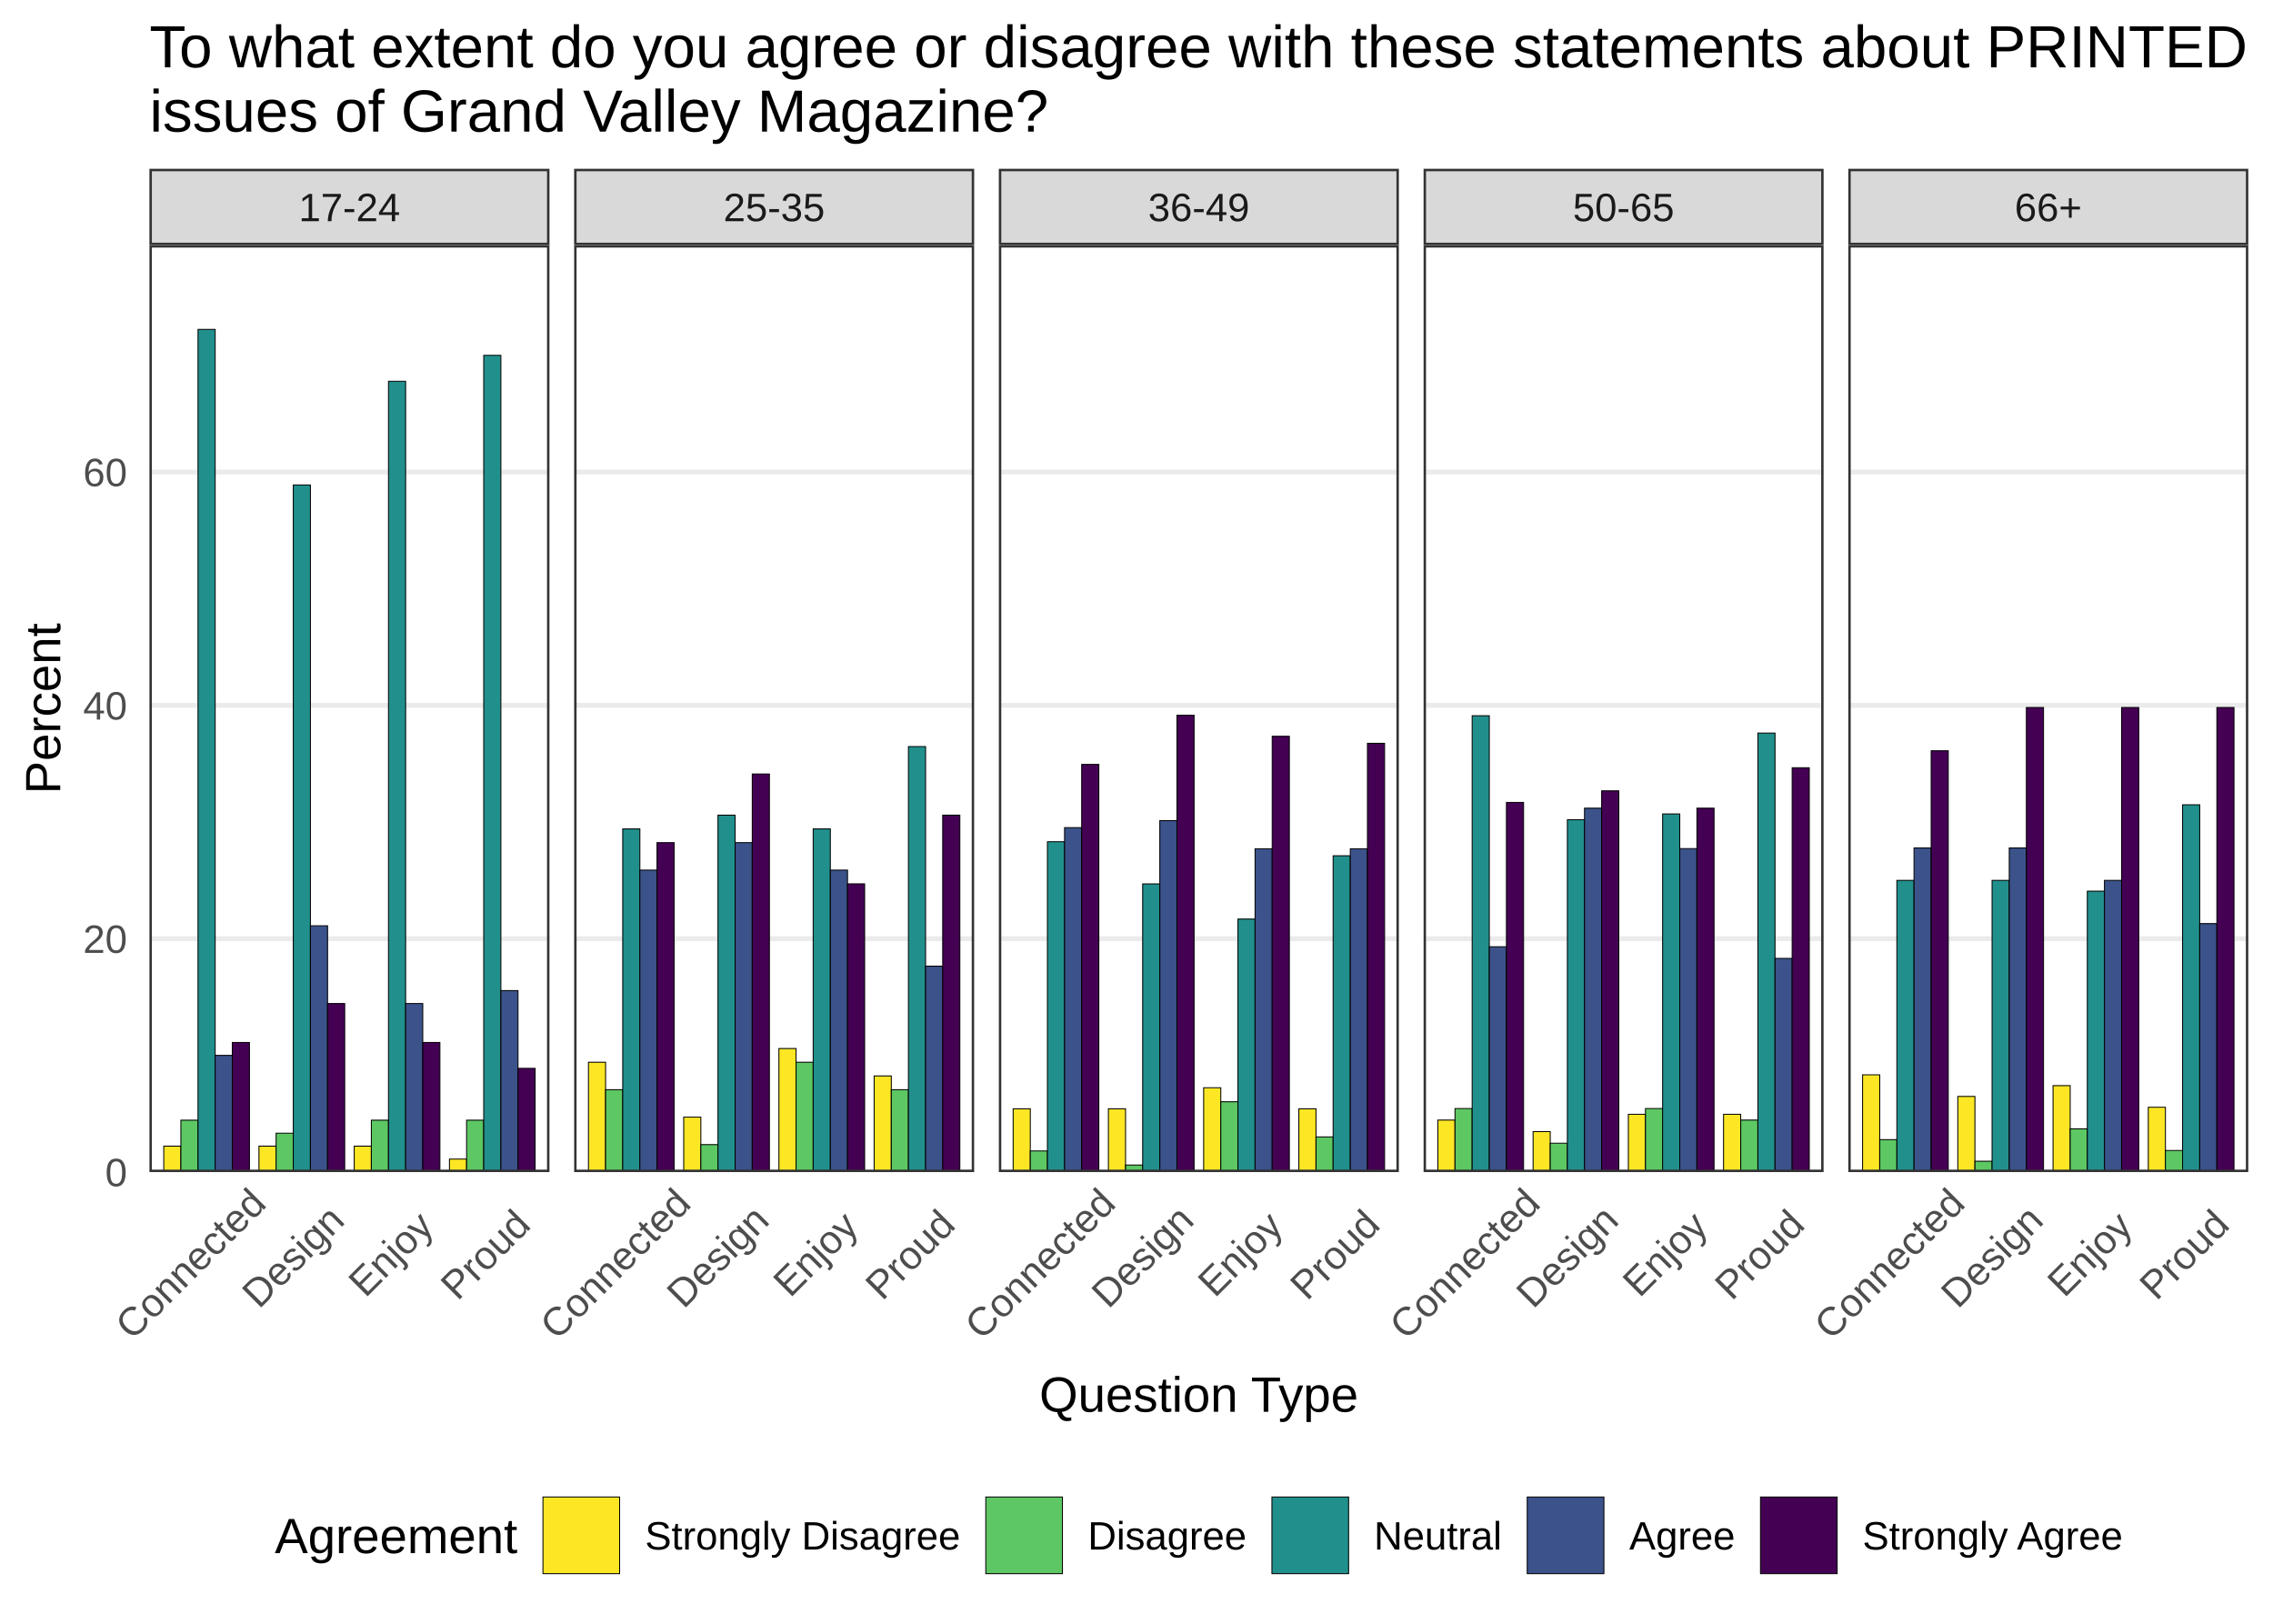
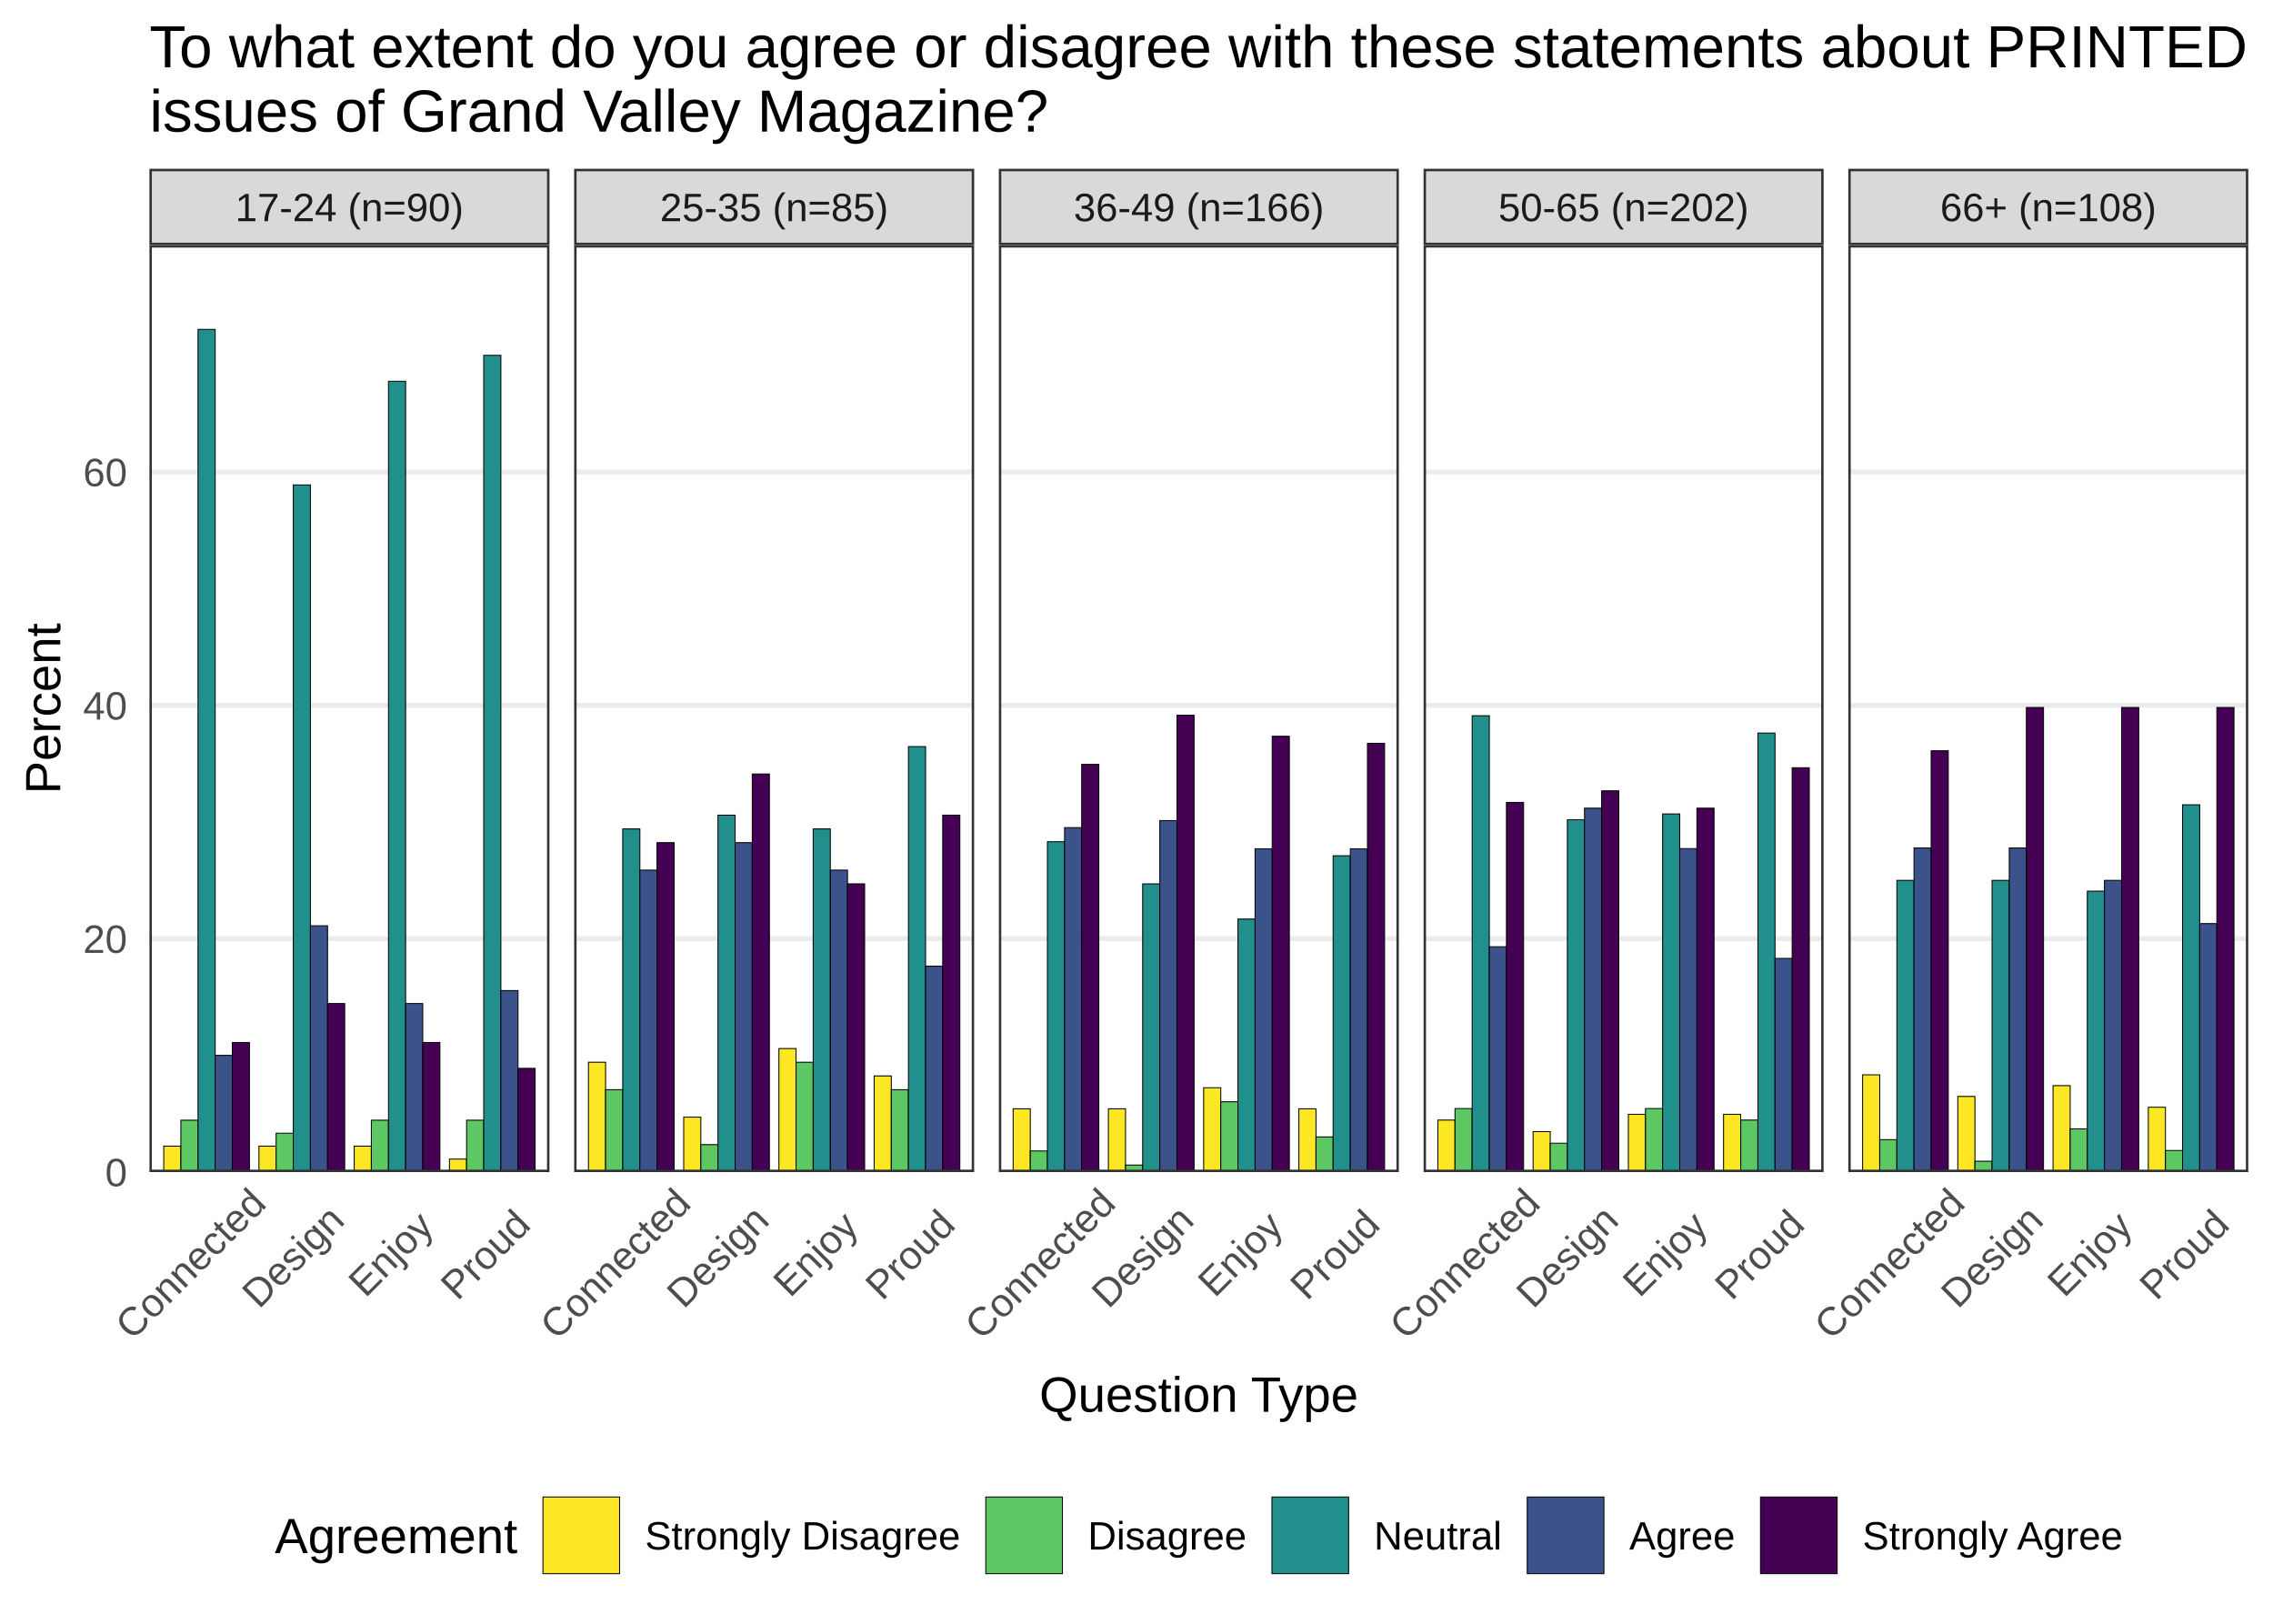
<svg xmlns="http://www.w3.org/2000/svg" class="svglite" width="504.00pt" height="360.00pt" viewBox="0 0 504.00 360.00">
  <defs>
    <style type="text/css">
    .svglite line, .svglite polyline, .svglite polygon, .svglite path, .svglite rect, .svglite circle {
      fill: none;
      stroke: #000000;
      stroke-linecap: round;
      stroke-linejoin: round;
      stroke-miterlimit: 10.00;
    }
    .svglite text {
      white-space: pre;
    }
  </style>
  </defs>
  <rect width="100%" height="100%" style="stroke: none; fill: #FFFFFF;" />
  <defs>
    <clipPath id="cpMC4wMHw1MDQuMDB8MC4wMHwzNjAuMDA=">
      <rect x="0.00" y="0.00" width="504.00" height="360.00" />
    </clipPath>
  </defs>
  <g clip-path="url(#cpMC4wMHw1MDQuMDB8MC4wMHwzNjAuMDA=)">
    <rect x="0" y="0.00" width="504.00" height="360.00" style="stroke-width: 1.07; stroke: #FFFFFF; fill: #FFFFFF;" />
  </g>
  <defs>
    <clipPath id="cpMzMuMTR8MTIxLjgzfDU0LjM1fDI1OS44Ng==">
      <rect x="33.14" y="54.35" width="88.69" height="205.51" />
    </clipPath>
  </defs>
  <g clip-path="url(#cpMzMuMTR8MTIxLjgzfDU0LjM1fDI1OS44Ng==)">
    <rect x="33.14" y="54.35" width="88.69" height="205.51" style="stroke-width: 1.07; stroke: none; fill: #FFFFFF;" />
    <polyline points="33.14,259.86 121.83,259.86 " style="stroke-width: 1.07; stroke: #EBEBEB; stroke-linecap: butt;" />
    <polyline points="33.14,208.12 121.83,208.12 " style="stroke-width: 1.07; stroke: #EBEBEB; stroke-linecap: butt;" />
    <polyline points="33.14,156.39 121.83,156.39 " style="stroke-width: 1.07; stroke: #EBEBEB; stroke-linecap: butt;" />
    <polyline points="33.14,104.65 121.83,104.65 " style="stroke-width: 1.07; stroke: #EBEBEB; stroke-linecap: butt;" />
    <rect x="36.31" y="254.11" width="3.80" height="5.75" style="stroke-width: 0.21; stroke-linecap: butt; stroke-linejoin: miter; fill: #FDE725;" />
    <rect x="40.11" y="248.36" width="3.80" height="11.50" style="stroke-width: 0.21; stroke-linecap: butt; stroke-linejoin: miter; fill: #5DC863;" />
    <rect x="43.91" y="73.03" width="3.80" height="186.82" style="stroke-width: 0.21; stroke-linecap: butt; stroke-linejoin: miter; fill: #21908C;" />
    <rect x="47.71" y="233.99" width="3.80" height="25.87" style="stroke-width: 0.21; stroke-linecap: butt; stroke-linejoin: miter; fill: #3B528B;" />
    <rect x="51.51" y="231.12" width="3.80" height="28.74" style="stroke-width: 0.21; stroke-linecap: butt; stroke-linejoin: miter; fill: #440154;" />
    <rect x="57.42" y="254.11" width="3.80" height="5.75" style="stroke-width: 0.21; stroke-linecap: butt; stroke-linejoin: miter; fill: #FDE725;" />
    <rect x="61.22" y="251.24" width="3.80" height="8.62" style="stroke-width: 0.21; stroke-linecap: butt; stroke-linejoin: miter; fill: #5DC863;" />
    <rect x="65.03" y="107.52" width="3.80" height="152.33" style="stroke-width: 0.21; stroke-linecap: butt; stroke-linejoin: miter; fill: #21908C;" />
    <rect x="68.83" y="205.25" width="3.80" height="54.61" style="stroke-width: 0.21; stroke-linecap: butt; stroke-linejoin: miter; fill: #3B528B;" />
    <rect x="72.63" y="222.49" width="3.80" height="37.36" style="stroke-width: 0.21; stroke-linecap: butt; stroke-linejoin: miter; fill: #440154;" />
    <rect x="78.54" y="254.11" width="3.80" height="5.75" style="stroke-width: 0.21; stroke-linecap: butt; stroke-linejoin: miter; fill: #FDE725;" />
    <rect x="82.34" y="248.36" width="3.80" height="11.50" style="stroke-width: 0.21; stroke-linecap: butt; stroke-linejoin: miter; fill: #5DC863;" />
    <rect x="86.14" y="84.53" width="3.80" height="175.33" style="stroke-width: 0.21; stroke-linecap: butt; stroke-linejoin: miter; fill: #21908C;" />
    <rect x="89.94" y="222.49" width="3.80" height="37.36" style="stroke-width: 0.21; stroke-linecap: butt; stroke-linejoin: miter; fill: #3B528B;" />
    <rect x="93.74" y="231.12" width="3.80" height="28.74" style="stroke-width: 0.21; stroke-linecap: butt; stroke-linejoin: miter; fill: #440154;" />
    <rect x="99.66" y="256.98" width="3.80" height="2.87" style="stroke-width: 0.21; stroke-linecap: butt; stroke-linejoin: miter; fill: #FDE725;" />
    <rect x="103.46" y="248.36" width="3.80" height="11.50" style="stroke-width: 0.21; stroke-linecap: butt; stroke-linejoin: miter; fill: #5DC863;" />
    <rect x="107.26" y="78.78" width="3.80" height="181.08" style="stroke-width: 0.21; stroke-linecap: butt; stroke-linejoin: miter; fill: #21908C;" />
    <rect x="111.06" y="219.62" width="3.80" height="40.24" style="stroke-width: 0.21; stroke-linecap: butt; stroke-linejoin: miter; fill: #3B528B;" />
    <rect x="114.86" y="236.86" width="3.80" height="22.99" style="stroke-width: 0.21; stroke-linecap: butt; stroke-linejoin: miter; fill: #440154;" />
    <rect x="33.14" y="54.35" width="88.69" height="205.51" style="stroke-width: 1.07; stroke: #333333;" />
  </g>
  <g clip-path="url(#cpMC4wMHw1MDQuMDB8MC4wMHwzNjAuMDA=)">
</g>
  <defs>
    <clipPath id="cpMTI3LjMxfDIxNi4wMHw1NC4zNXwyNTkuODY=">
      <rect x="127.31" y="54.35" width="88.69" height="205.51" />
    </clipPath>
  </defs>
  <g clip-path="url(#cpMTI3LjMxfDIxNi4wMHw1NC4zNXwyNTkuODY=)">
    <rect x="127.31" y="54.35" width="88.69" height="205.51" style="stroke-width: 1.07; stroke: none; fill: #FFFFFF;" />
    <polyline points="127.31,259.86 216.00,259.86 " style="stroke-width: 1.07; stroke: #EBEBEB; stroke-linecap: butt;" />
    <polyline points="127.31,208.12 216.00,208.12 " style="stroke-width: 1.07; stroke: #EBEBEB; stroke-linecap: butt;" />
    <polyline points="127.31,156.39 216.00,156.39 " style="stroke-width: 1.07; stroke: #EBEBEB; stroke-linecap: butt;" />
    <polyline points="127.31,104.65 216.00,104.65 " style="stroke-width: 1.07; stroke: #EBEBEB; stroke-linecap: butt;" />
    <rect x="130.48" y="235.51" width="3.80" height="24.35" style="stroke-width: 0.21; stroke-linecap: butt; stroke-linejoin: miter; fill: #FDE725;" />
    <rect x="134.28" y="241.60" width="3.80" height="18.26" style="stroke-width: 0.21; stroke-linecap: butt; stroke-linejoin: miter; fill: #5DC863;" />
    <rect x="138.08" y="183.78" width="3.80" height="76.08" style="stroke-width: 0.21; stroke-linecap: butt; stroke-linejoin: miter; fill: #21908C;" />
    <rect x="141.88" y="192.91" width="3.80" height="66.95" style="stroke-width: 0.21; stroke-linecap: butt; stroke-linejoin: miter; fill: #3B528B;" />
    <rect x="145.68" y="186.82" width="3.80" height="73.04" style="stroke-width: 0.21; stroke-linecap: butt; stroke-linejoin: miter; fill: #440154;" />
    <rect x="151.60" y="247.68" width="3.80" height="12.17" style="stroke-width: 0.21; stroke-linecap: butt; stroke-linejoin: miter; fill: #FDE725;" />
    <rect x="155.40" y="253.77" width="3.80" height="6.09" style="stroke-width: 0.21; stroke-linecap: butt; stroke-linejoin: miter; fill: #5DC863;" />
    <rect x="159.20" y="180.73" width="3.80" height="79.13" style="stroke-width: 0.21; stroke-linecap: butt; stroke-linejoin: miter; fill: #21908C;" />
    <rect x="163.00" y="186.82" width="3.80" height="73.04" style="stroke-width: 0.21; stroke-linecap: butt; stroke-linejoin: miter; fill: #3B528B;" />
    <rect x="166.80" y="171.60" width="3.80" height="88.26" style="stroke-width: 0.21; stroke-linecap: butt; stroke-linejoin: miter; fill: #440154;" />
    <rect x="172.71" y="232.47" width="3.80" height="27.39" style="stroke-width: 0.21; stroke-linecap: butt; stroke-linejoin: miter; fill: #FDE725;" />
    <rect x="176.51" y="235.51" width="3.80" height="24.35" style="stroke-width: 0.21; stroke-linecap: butt; stroke-linejoin: miter; fill: #5DC863;" />
    <rect x="180.31" y="183.78" width="3.80" height="76.08" style="stroke-width: 0.21; stroke-linecap: butt; stroke-linejoin: miter; fill: #21908C;" />
    <rect x="184.12" y="192.91" width="3.80" height="66.95" style="stroke-width: 0.21; stroke-linecap: butt; stroke-linejoin: miter; fill: #3B528B;" />
    <rect x="187.92" y="195.95" width="3.80" height="63.91" style="stroke-width: 0.21; stroke-linecap: butt; stroke-linejoin: miter; fill: #440154;" />
    <rect x="193.83" y="238.55" width="3.80" height="21.30" style="stroke-width: 0.21; stroke-linecap: butt; stroke-linejoin: miter; fill: #FDE725;" />
    <rect x="197.63" y="241.60" width="3.80" height="18.26" style="stroke-width: 0.21; stroke-linecap: butt; stroke-linejoin: miter; fill: #5DC863;" />
    <rect x="201.43" y="165.52" width="3.80" height="94.34" style="stroke-width: 0.21; stroke-linecap: butt; stroke-linejoin: miter; fill: #21908C;" />
    <rect x="205.23" y="214.21" width="3.80" height="45.65" style="stroke-width: 0.21; stroke-linecap: butt; stroke-linejoin: miter; fill: #3B528B;" />
    <rect x="209.03" y="180.73" width="3.80" height="79.13" style="stroke-width: 0.21; stroke-linecap: butt; stroke-linejoin: miter; fill: #440154;" />
    <rect x="127.31" y="54.35" width="88.69" height="205.51" style="stroke-width: 1.07; stroke: #333333;" />
  </g>
  <g clip-path="url(#cpMC4wMHw1MDQuMDB8MC4wMHwzNjAuMDA=)">
</g>
  <defs>
    <clipPath id="cpMjIxLjQ4fDMxMC4xOHw1NC4zNXwyNTkuODY=">
      <rect x="221.48" y="54.35" width="88.69" height="205.51" />
    </clipPath>
  </defs>
  <g clip-path="url(#cpMjIxLjQ4fDMxMC4xOHw1NC4zNXwyNTkuODY=)">
    <rect x="221.48" y="54.35" width="88.69" height="205.51" style="stroke-width: 1.07; stroke: none; fill: #FFFFFF;" />
    <polyline points="221.48,259.86 310.18,259.86 " style="stroke-width: 1.07; stroke: #EBEBEB; stroke-linecap: butt;" />
    <polyline points="221.48,208.12 310.18,208.12 " style="stroke-width: 1.07; stroke: #EBEBEB; stroke-linecap: butt;" />
    <polyline points="221.48,156.39 310.18,156.39 " style="stroke-width: 1.07; stroke: #EBEBEB; stroke-linecap: butt;" />
    <polyline points="221.48,104.65 310.18,104.65 " style="stroke-width: 1.07; stroke: #EBEBEB; stroke-linecap: butt;" />
    <rect x="224.65" y="245.83" width="3.80" height="14.02" style="stroke-width: 0.21; stroke-linecap: butt; stroke-linejoin: miter; fill: #FDE725;" />
    <rect x="228.45" y="255.18" width="3.80" height="4.67" style="stroke-width: 0.21; stroke-linecap: butt; stroke-linejoin: miter; fill: #5DC863;" />
    <rect x="232.25" y="186.62" width="3.80" height="73.24" style="stroke-width: 0.21; stroke-linecap: butt; stroke-linejoin: miter; fill: #21908C;" />
    <rect x="236.05" y="183.50" width="3.80" height="76.36" style="stroke-width: 0.21; stroke-linecap: butt; stroke-linejoin: miter; fill: #3B528B;" />
    <rect x="239.85" y="169.48" width="3.80" height="90.38" style="stroke-width: 0.21; stroke-linecap: butt; stroke-linejoin: miter; fill: #440154;" />
    <rect x="245.77" y="245.83" width="3.80" height="14.02" style="stroke-width: 0.21; stroke-linecap: butt; stroke-linejoin: miter; fill: #FDE725;" />
    <rect x="249.57" y="258.30" width="3.80" height="1.56" style="stroke-width: 0.21; stroke-linecap: butt; stroke-linejoin: miter; fill: #5DC863;" />
    <rect x="253.37" y="195.97" width="3.80" height="63.89" style="stroke-width: 0.21; stroke-linecap: butt; stroke-linejoin: miter; fill: #21908C;" />
    <rect x="257.17" y="181.94" width="3.80" height="77.92" style="stroke-width: 0.21; stroke-linecap: butt; stroke-linejoin: miter; fill: #3B528B;" />
    <rect x="260.97" y="158.57" width="3.80" height="101.29" style="stroke-width: 0.21; stroke-linecap: butt; stroke-linejoin: miter; fill: #440154;" />
    <rect x="266.89" y="241.16" width="3.80" height="18.70" style="stroke-width: 0.21; stroke-linecap: butt; stroke-linejoin: miter; fill: #FDE725;" />
    <rect x="270.69" y="244.27" width="3.80" height="15.58" style="stroke-width: 0.21; stroke-linecap: butt; stroke-linejoin: miter; fill: #5DC863;" />
    <rect x="274.49" y="203.76" width="3.80" height="56.10" style="stroke-width: 0.21; stroke-linecap: butt; stroke-linejoin: miter; fill: #21908C;" />
    <rect x="278.29" y="188.18" width="3.80" height="71.68" style="stroke-width: 0.21; stroke-linecap: butt; stroke-linejoin: miter; fill: #3B528B;" />
    <rect x="282.09" y="163.24" width="3.80" height="96.62" style="stroke-width: 0.21; stroke-linecap: butt; stroke-linejoin: miter; fill: #440154;" />
    <rect x="288.00" y="245.83" width="3.80" height="14.02" style="stroke-width: 0.21; stroke-linecap: butt; stroke-linejoin: miter; fill: #FDE725;" />
    <rect x="291.80" y="252.07" width="3.80" height="7.79" style="stroke-width: 0.21; stroke-linecap: butt; stroke-linejoin: miter; fill: #5DC863;" />
    <rect x="295.60" y="189.73" width="3.80" height="70.12" style="stroke-width: 0.21; stroke-linecap: butt; stroke-linejoin: miter; fill: #21908C;" />
    <rect x="299.41" y="188.18" width="3.80" height="71.68" style="stroke-width: 0.21; stroke-linecap: butt; stroke-linejoin: miter; fill: #3B528B;" />
    <rect x="303.21" y="164.80" width="3.80" height="95.06" style="stroke-width: 0.21; stroke-linecap: butt; stroke-linejoin: miter; fill: #440154;" />
    <rect x="221.48" y="54.35" width="88.69" height="205.51" style="stroke-width: 1.07; stroke: #333333;" />
  </g>
  <g clip-path="url(#cpMC4wMHw1MDQuMDB8MC4wMHwzNjAuMDA=)">
</g>
  <defs>
    <clipPath id="cpMzE1LjY2fDQwNC4zNXw1NC4zNXwyNTkuODY=">
      <rect x="315.66" y="54.35" width="88.69" height="205.51" />
    </clipPath>
  </defs>
  <g clip-path="url(#cpMzE1LjY2fDQwNC4zNXw1NC4zNXwyNTkuODY=)">
    <rect x="315.66" y="54.35" width="88.69" height="205.51" style="stroke-width: 1.07; stroke: none; fill: #FFFFFF;" />
    <polyline points="315.66,259.86 404.35,259.86 " style="stroke-width: 1.07; stroke: #EBEBEB; stroke-linecap: butt;" />
    <polyline points="315.66,208.12 404.35,208.12 " style="stroke-width: 1.07; stroke: #EBEBEB; stroke-linecap: butt;" />
    <polyline points="315.66,156.39 404.35,156.39 " style="stroke-width: 1.07; stroke: #EBEBEB; stroke-linecap: butt;" />
    <polyline points="315.66,104.65 404.35,104.65 " style="stroke-width: 1.07; stroke: #EBEBEB; stroke-linecap: butt;" />
    <rect x="318.82" y="248.33" width="3.80" height="11.53" style="stroke-width: 0.21; stroke-linecap: butt; stroke-linejoin: miter; fill: #FDE725;" />
    <rect x="322.62" y="245.77" width="3.80" height="14.09" style="stroke-width: 0.21; stroke-linecap: butt; stroke-linejoin: miter; fill: #5DC863;" />
    <rect x="326.43" y="158.69" width="3.80" height="101.17" style="stroke-width: 0.21; stroke-linecap: butt; stroke-linejoin: miter; fill: #21908C;" />
    <rect x="330.23" y="209.91" width="3.80" height="49.94" style="stroke-width: 0.21; stroke-linecap: butt; stroke-linejoin: miter; fill: #3B528B;" />
    <rect x="334.03" y="177.90" width="3.80" height="81.96" style="stroke-width: 0.21; stroke-linecap: butt; stroke-linejoin: miter; fill: #440154;" />
    <rect x="339.94" y="250.89" width="3.80" height="8.96" style="stroke-width: 0.21; stroke-linecap: butt; stroke-linejoin: miter; fill: #FDE725;" />
    <rect x="343.74" y="253.46" width="3.80" height="6.40" style="stroke-width: 0.21; stroke-linecap: butt; stroke-linejoin: miter; fill: #5DC863;" />
    <rect x="347.54" y="181.74" width="3.80" height="78.12" style="stroke-width: 0.21; stroke-linecap: butt; stroke-linejoin: miter; fill: #21908C;" />
    <rect x="351.34" y="179.18" width="3.80" height="80.68" style="stroke-width: 0.21; stroke-linecap: butt; stroke-linejoin: miter; fill: #3B528B;" />
    <rect x="355.14" y="175.34" width="3.80" height="84.52" style="stroke-width: 0.21; stroke-linecap: butt; stroke-linejoin: miter; fill: #440154;" />
    <rect x="361.06" y="247.05" width="3.80" height="12.81" style="stroke-width: 0.21; stroke-linecap: butt; stroke-linejoin: miter; fill: #FDE725;" />
    <rect x="364.86" y="245.77" width="3.80" height="14.09" style="stroke-width: 0.21; stroke-linecap: butt; stroke-linejoin: miter; fill: #5DC863;" />
    <rect x="368.66" y="180.46" width="3.80" height="79.40" style="stroke-width: 0.21; stroke-linecap: butt; stroke-linejoin: miter; fill: #21908C;" />
    <rect x="372.46" y="188.14" width="3.80" height="71.71" style="stroke-width: 0.21; stroke-linecap: butt; stroke-linejoin: miter; fill: #3B528B;" />
    <rect x="376.26" y="179.18" width="3.80" height="80.68" style="stroke-width: 0.21; stroke-linecap: butt; stroke-linejoin: miter; fill: #440154;" />
    <rect x="382.17" y="247.05" width="3.80" height="12.81" style="stroke-width: 0.21; stroke-linecap: butt; stroke-linejoin: miter; fill: #FDE725;" />
    <rect x="385.98" y="248.33" width="3.80" height="11.53" style="stroke-width: 0.21; stroke-linecap: butt; stroke-linejoin: miter; fill: #5DC863;" />
    <rect x="389.78" y="162.53" width="3.80" height="97.33" style="stroke-width: 0.21; stroke-linecap: butt; stroke-linejoin: miter; fill: #21908C;" />
    <rect x="393.58" y="212.48" width="3.80" height="47.38" style="stroke-width: 0.21; stroke-linecap: butt; stroke-linejoin: miter; fill: #3B528B;" />
    <rect x="397.38" y="170.22" width="3.80" height="89.64" style="stroke-width: 0.21; stroke-linecap: butt; stroke-linejoin: miter; fill: #440154;" />
    <rect x="315.66" y="54.35" width="88.69" height="205.51" style="stroke-width: 1.07; stroke: #333333;" />
  </g>
  <g clip-path="url(#cpMC4wMHw1MDQuMDB8MC4wMHwzNjAuMDA=)">
</g>
  <defs>
    <clipPath id="cpNDA5LjgzfDQ5OC41Mnw1NC4zNXwyNTkuODY=">
      <rect x="409.83" y="54.35" width="88.69" height="205.51" />
    </clipPath>
  </defs>
  <g clip-path="url(#cpNDA5LjgzfDQ5OC41Mnw1NC4zNXwyNTkuODY=)">
    <rect x="409.83" y="54.35" width="88.69" height="205.51" style="stroke-width: 1.07; stroke: none; fill: #FFFFFF;" />
    <polyline points="409.83,259.86 498.52,259.86 " style="stroke-width: 1.07; stroke: #EBEBEB; stroke-linecap: butt;" />
    <polyline points="409.83,208.12 498.52,208.12 " style="stroke-width: 1.07; stroke: #EBEBEB; stroke-linecap: butt;" />
    <polyline points="409.83,156.39 498.52,156.39 " style="stroke-width: 1.07; stroke: #EBEBEB; stroke-linecap: butt;" />
    <polyline points="409.83,104.65 498.52,104.65 " style="stroke-width: 1.07; stroke: #EBEBEB; stroke-linecap: butt;" />
    <rect x="413.00" y="238.30" width="3.80" height="21.56" style="stroke-width: 0.21; stroke-linecap: butt; stroke-linejoin: miter; fill: #FDE725;" />
    <rect x="416.80" y="252.67" width="3.80" height="7.19" style="stroke-width: 0.21; stroke-linecap: butt; stroke-linejoin: miter; fill: #5DC863;" />
    <rect x="420.60" y="195.19" width="3.80" height="64.67" style="stroke-width: 0.21; stroke-linecap: butt; stroke-linejoin: miter; fill: #21908C;" />
    <rect x="424.40" y="188.00" width="3.80" height="71.86" style="stroke-width: 0.21; stroke-linecap: butt; stroke-linejoin: miter; fill: #3B528B;" />
    <rect x="428.20" y="166.45" width="3.80" height="93.41" style="stroke-width: 0.21; stroke-linecap: butt; stroke-linejoin: miter; fill: #440154;" />
    <rect x="434.11" y="243.09" width="3.80" height="16.77" style="stroke-width: 0.21; stroke-linecap: butt; stroke-linejoin: miter; fill: #FDE725;" />
    <rect x="437.91" y="257.46" width="3.80" height="2.40" style="stroke-width: 0.21; stroke-linecap: butt; stroke-linejoin: miter; fill: #5DC863;" />
    <rect x="441.71" y="195.19" width="3.80" height="64.67" style="stroke-width: 0.21; stroke-linecap: butt; stroke-linejoin: miter; fill: #21908C;" />
    <rect x="445.52" y="188.00" width="3.80" height="71.86" style="stroke-width: 0.21; stroke-linecap: butt; stroke-linejoin: miter; fill: #3B528B;" />
    <rect x="449.32" y="156.86" width="3.80" height="102.99" style="stroke-width: 0.21; stroke-linecap: butt; stroke-linejoin: miter; fill: #440154;" />
    <rect x="455.23" y="240.70" width="3.80" height="19.16" style="stroke-width: 0.21; stroke-linecap: butt; stroke-linejoin: miter; fill: #FDE725;" />
    <rect x="459.03" y="250.28" width="3.80" height="9.58" style="stroke-width: 0.21; stroke-linecap: butt; stroke-linejoin: miter; fill: #5DC863;" />
    <rect x="462.83" y="197.58" width="3.80" height="62.27" style="stroke-width: 0.21; stroke-linecap: butt; stroke-linejoin: miter; fill: #21908C;" />
    <rect x="466.63" y="195.19" width="3.80" height="64.67" style="stroke-width: 0.21; stroke-linecap: butt; stroke-linejoin: miter; fill: #3B528B;" />
    <rect x="470.43" y="156.86" width="3.80" height="102.99" style="stroke-width: 0.21; stroke-linecap: butt; stroke-linejoin: miter; fill: #440154;" />
    <rect x="476.35" y="245.49" width="3.80" height="14.37" style="stroke-width: 0.21; stroke-linecap: butt; stroke-linejoin: miter; fill: #FDE725;" />
    <rect x="480.15" y="255.07" width="3.80" height="4.79" style="stroke-width: 0.21; stroke-linecap: butt; stroke-linejoin: miter; fill: #5DC863;" />
    <rect x="483.95" y="178.42" width="3.80" height="81.44" style="stroke-width: 0.21; stroke-linecap: butt; stroke-linejoin: miter; fill: #21908C;" />
    <rect x="487.75" y="204.77" width="3.80" height="55.09" style="stroke-width: 0.21; stroke-linecap: butt; stroke-linejoin: miter; fill: #3B528B;" />
    <rect x="491.55" y="156.86" width="3.80" height="102.99" style="stroke-width: 0.21; stroke-linecap: butt; stroke-linejoin: miter; fill: #440154;" />
    <rect x="409.83" y="54.35" width="88.69" height="205.51" style="stroke-width: 1.07; stroke: #333333;" />
  </g>
  <g clip-path="url(#cpMC4wMHw1MDQuMDB8MC4wMHwzNjAuMDA=)">
</g>
  <defs>
    <clipPath id="cpMzMuMTR8MTIxLjgzfDM3LjQzfDU0LjM1">
      <rect x="33.14" y="37.43" width="88.69" height="16.92" />
    </clipPath>
  </defs>
  <g clip-path="url(#cpMzMuMTR8MTIxLjgzfDM3LjQzfDU0LjM1)">
    <rect x="33.14" y="37.43" width="88.69" height="16.92" style="stroke-width: 1.07; stroke: #333333; fill: #D9D9D9;" />
-     <text x="77.48" y="49.04" text-anchor="middle" style="font-size: 8.80px;fill: #1A1A1A; font-family: &quot;Arial&quot;;" textLength="22.51px" lengthAdjust="spacingAndGlyphs">17-24</text>
+     <text x="77.48" y="49.04" text-anchor="middle" style="font-size: 8.80px;fill: #1A1A1A; font-family: &quot;Arial&quot;;" textLength="50.65px" lengthAdjust="spacingAndGlyphs">17-24 (n=90)</text>
  </g>
  <g clip-path="url(#cpMC4wMHw1MDQuMDB8MC4wMHwzNjAuMDA=)">
</g>
  <defs>
    <clipPath id="cpMTI3LjMxfDIxNi4wMHwzNy40M3w1NC4zNQ==">
      <rect x="127.31" y="37.43" width="88.69" height="16.92" />
    </clipPath>
  </defs>
  <g clip-path="url(#cpMTI3LjMxfDIxNi4wMHwzNy40M3w1NC4zNQ==)">
    <rect x="127.31" y="37.43" width="88.69" height="16.92" style="stroke-width: 1.07; stroke: #333333; fill: #D9D9D9;" />
-     <text x="171.66" y="49.04" text-anchor="middle" style="font-size: 8.80px;fill: #1A1A1A; font-family: &quot;Arial&quot;;" textLength="22.51px" lengthAdjust="spacingAndGlyphs">25-35</text>
+     <text x="171.66" y="49.04" text-anchor="middle" style="font-size: 8.80px;fill: #1A1A1A; font-family: &quot;Arial&quot;;" textLength="50.65px" lengthAdjust="spacingAndGlyphs">25-35 (n=85)</text>
  </g>
  <g clip-path="url(#cpMC4wMHw1MDQuMDB8MC4wMHwzNjAuMDA=)">
</g>
  <defs>
    <clipPath id="cpMjIxLjQ4fDMxMC4xOHwzNy40M3w1NC4zNQ==">
      <rect x="221.48" y="37.43" width="88.69" height="16.92" />
    </clipPath>
  </defs>
  <g clip-path="url(#cpMjIxLjQ4fDMxMC4xOHwzNy40M3w1NC4zNQ==)">
    <rect x="221.48" y="37.43" width="88.69" height="16.92" style="stroke-width: 1.07; stroke: #333333; fill: #D9D9D9;" />
-     <text x="265.83" y="49.04" text-anchor="middle" style="font-size: 8.80px;fill: #1A1A1A; font-family: &quot;Arial&quot;;" textLength="22.51px" lengthAdjust="spacingAndGlyphs">36-49</text>
+     <text x="265.83" y="49.04" text-anchor="middle" style="font-size: 8.80px;fill: #1A1A1A; font-family: &quot;Arial&quot;;" textLength="55.55px" lengthAdjust="spacingAndGlyphs">36-49 (n=166)</text>
  </g>
  <g clip-path="url(#cpMC4wMHw1MDQuMDB8MC4wMHwzNjAuMDA=)">
</g>
  <defs>
    <clipPath id="cpMzE1LjY2fDQwNC4zNXwzNy40M3w1NC4zNQ==">
      <rect x="315.66" y="37.43" width="88.69" height="16.92" />
    </clipPath>
  </defs>
  <g clip-path="url(#cpMzE1LjY2fDQwNC4zNXwzNy40M3w1NC4zNQ==)">
    <rect x="315.66" y="37.43" width="88.69" height="16.92" style="stroke-width: 1.07; stroke: #333333; fill: #D9D9D9;" />
-     <text x="360.00" y="49.04" text-anchor="middle" style="font-size: 8.80px;fill: #1A1A1A; font-family: &quot;Arial&quot;;" textLength="22.51px" lengthAdjust="spacingAndGlyphs">50-65</text>
+     <text x="360.00" y="49.04" text-anchor="middle" style="font-size: 8.80px;fill: #1A1A1A; font-family: &quot;Arial&quot;;" textLength="55.55px" lengthAdjust="spacingAndGlyphs">50-65 (n=202)</text>
  </g>
  <g clip-path="url(#cpMC4wMHw1MDQuMDB8MC4wMHwzNjAuMDA=)">
</g>
  <defs>
    <clipPath id="cpNDA5LjgzfDQ5OC41MnwzNy40M3w1NC4zNQ==">
      <rect x="409.83" y="37.43" width="88.69" height="16.92" />
    </clipPath>
  </defs>
  <g clip-path="url(#cpNDA5LjgzfDQ5OC41MnwzNy40M3w1NC4zNQ==)">
    <rect x="409.83" y="37.43" width="88.69" height="16.92" style="stroke-width: 1.07; stroke: #333333; fill: #D9D9D9;" />
-     <text x="454.17" y="49.04" text-anchor="middle" style="font-size: 8.80px;fill: #1A1A1A; font-family: &quot;Arial&quot;;" textLength="14.93px" lengthAdjust="spacingAndGlyphs">66+</text>
+     <text x="454.17" y="49.04" text-anchor="middle" style="font-size: 8.80px;fill: #1A1A1A; font-family: &quot;Arial&quot;;" textLength="47.97px" lengthAdjust="spacingAndGlyphs">66+ (n=108)</text>
  </g>
  <g clip-path="url(#cpMC4wMHw1MDQuMDB8MC4wMHwzNjAuMDA=)">
    <text transform="translate(44.37,282.31) rotate(-45)" text-anchor="middle" style="font-size: 8.80px;fill: #4D4D4D; font-family: &quot;Arial&quot;;" textLength="45.02px" lengthAdjust="spacingAndGlyphs">Connected </text>
    <text transform="translate(67.10,280.69) rotate(-45)" text-anchor="middle" style="font-size: 8.80px;fill: #4D4D4D; font-family: &quot;Arial&quot;;" textLength="29.84px" lengthAdjust="spacingAndGlyphs">Design </text>
    <text transform="translate(88.79,280.12) rotate(-45)" text-anchor="middle" style="font-size: 8.80px;fill: #4D4D4D; font-family: &quot;Arial&quot;;" textLength="24.46px" lengthAdjust="spacingAndGlyphs">Enjoy </text>
    <text transform="translate(109.75,280.28) rotate(-45)" text-anchor="middle" style="font-size: 8.80px;fill: #4D4D4D; font-family: &quot;Arial&quot;;" textLength="25.93px" lengthAdjust="spacingAndGlyphs">Proud </text>
    <text transform="translate(138.55,282.31) rotate(-45)" text-anchor="middle" style="font-size: 8.80px;fill: #4D4D4D; font-family: &quot;Arial&quot;;" textLength="45.02px" lengthAdjust="spacingAndGlyphs">Connected </text>
    <text transform="translate(161.27,280.69) rotate(-45)" text-anchor="middle" style="font-size: 8.80px;fill: #4D4D4D; font-family: &quot;Arial&quot;;" textLength="29.84px" lengthAdjust="spacingAndGlyphs">Design </text>
    <text transform="translate(182.96,280.12) rotate(-45)" text-anchor="middle" style="font-size: 8.80px;fill: #4D4D4D; font-family: &quot;Arial&quot;;" textLength="24.46px" lengthAdjust="spacingAndGlyphs">Enjoy </text>
    <text transform="translate(203.92,280.28) rotate(-45)" text-anchor="middle" style="font-size: 8.80px;fill: #4D4D4D; font-family: &quot;Arial&quot;;" textLength="25.93px" lengthAdjust="spacingAndGlyphs">Proud </text>
    <text transform="translate(232.72,282.31) rotate(-45)" text-anchor="middle" style="font-size: 8.80px;fill: #4D4D4D; font-family: &quot;Arial&quot;;" textLength="45.02px" lengthAdjust="spacingAndGlyphs">Connected </text>
    <text transform="translate(255.45,280.69) rotate(-45)" text-anchor="middle" style="font-size: 8.80px;fill: #4D4D4D; font-family: &quot;Arial&quot;;" textLength="29.84px" lengthAdjust="spacingAndGlyphs">Design </text>
    <text transform="translate(277.13,280.12) rotate(-45)" text-anchor="middle" style="font-size: 8.80px;fill: #4D4D4D; font-family: &quot;Arial&quot;;" textLength="24.46px" lengthAdjust="spacingAndGlyphs">Enjoy </text>
    <text transform="translate(298.10,280.28) rotate(-45)" text-anchor="middle" style="font-size: 8.80px;fill: #4D4D4D; font-family: &quot;Arial&quot;;" textLength="25.93px" lengthAdjust="spacingAndGlyphs">Proud </text>
    <text transform="translate(326.89,282.31) rotate(-45)" text-anchor="middle" style="font-size: 8.80px;fill: #4D4D4D; font-family: &quot;Arial&quot;;" textLength="45.02px" lengthAdjust="spacingAndGlyphs">Connected </text>
    <text transform="translate(349.62,280.69) rotate(-45)" text-anchor="middle" style="font-size: 8.80px;fill: #4D4D4D; font-family: &quot;Arial&quot;;" textLength="29.84px" lengthAdjust="spacingAndGlyphs">Design </text>
    <text transform="translate(371.31,280.12) rotate(-45)" text-anchor="middle" style="font-size: 8.80px;fill: #4D4D4D; font-family: &quot;Arial&quot;;" textLength="24.46px" lengthAdjust="spacingAndGlyphs">Enjoy </text>
    <text transform="translate(392.27,280.28) rotate(-45)" text-anchor="middle" style="font-size: 8.80px;fill: #4D4D4D; font-family: &quot;Arial&quot;;" textLength="25.93px" lengthAdjust="spacingAndGlyphs">Proud </text>
    <text transform="translate(421.06,282.31) rotate(-45)" text-anchor="middle" style="font-size: 8.80px;fill: #4D4D4D; font-family: &quot;Arial&quot;;" textLength="45.02px" lengthAdjust="spacingAndGlyphs">Connected </text>
    <text transform="translate(443.79,280.69) rotate(-45)" text-anchor="middle" style="font-size: 8.80px;fill: #4D4D4D; font-family: &quot;Arial&quot;;" textLength="29.84px" lengthAdjust="spacingAndGlyphs">Design </text>
    <text transform="translate(465.48,280.12) rotate(-45)" text-anchor="middle" style="font-size: 8.80px;fill: #4D4D4D; font-family: &quot;Arial&quot;;" textLength="24.46px" lengthAdjust="spacingAndGlyphs">Enjoy </text>
    <text transform="translate(486.44,280.28) rotate(-45)" text-anchor="middle" style="font-size: 8.80px;fill: #4D4D4D; font-family: &quot;Arial&quot;;" textLength="25.93px" lengthAdjust="spacingAndGlyphs">Proud </text>
    <text x="28.21" y="263.01" text-anchor="end" style="font-size: 8.80px;fill: #4D4D4D; font-family: &quot;Arial&quot;;" textLength="4.90px" lengthAdjust="spacingAndGlyphs">0</text>
    <text x="28.21" y="211.27" text-anchor="end" style="font-size: 8.80px;fill: #4D4D4D; font-family: &quot;Arial&quot;;" textLength="9.79px" lengthAdjust="spacingAndGlyphs">20</text>
    <text x="28.21" y="159.54" text-anchor="end" style="font-size: 8.80px;fill: #4D4D4D; font-family: &quot;Arial&quot;;" textLength="9.79px" lengthAdjust="spacingAndGlyphs">40</text>
    <text x="28.21" y="107.80" text-anchor="end" style="font-size: 8.80px;fill: #4D4D4D; font-family: &quot;Arial&quot;;" textLength="9.79px" lengthAdjust="spacingAndGlyphs">60</text>
    <text x="265.83" y="313.00" text-anchor="middle" style="font-size: 11.00px; font-family: &quot;Arial&quot;;" textLength="70.75px" lengthAdjust="spacingAndGlyphs">Question Type</text>
    <text transform="translate(13.36,157.10) rotate(-90)" text-anchor="middle" style="font-size: 11.00px; font-family: &quot;Arial&quot;;" textLength="37.92px" lengthAdjust="spacingAndGlyphs">Percent</text>
    <rect x="55.46" y="326.28" width="420.74" height="28.24" style="stroke-width: 1.07; stroke: none; fill: #FFFFFF;" />
    <text x="60.94" y="344.34" style="font-size: 11.00px; font-family: &quot;Arial&quot;;" textLength="53.83px" lengthAdjust="spacingAndGlyphs">Agreement</text>
    <rect x="120.25" y="331.76" width="17.28" height="17.28" style="stroke-width: 1.07; stroke: none; fill: #FFFFFF;" />
    <rect x="120.39" y="331.90" width="17.00" height="17.00" style="stroke-width: 0.21; stroke-linecap: butt; stroke-linejoin: miter; fill: #FDE725;" />
    <rect x="218.43" y="331.76" width="17.28" height="17.28" style="stroke-width: 1.07; stroke: none; fill: #FFFFFF;" />
    <rect x="218.58" y="331.90" width="17.00" height="17.00" style="stroke-width: 0.21; stroke-linecap: butt; stroke-linejoin: miter; fill: #5DC863;" />
    <rect x="281.89" y="331.76" width="17.28" height="17.28" style="stroke-width: 1.07; stroke: none; fill: #FFFFFF;" />
    <rect x="282.03" y="331.90" width="17.00" height="17.00" style="stroke-width: 0.21; stroke-linecap: butt; stroke-linejoin: miter; fill: #21908C;" />
    <rect x="338.50" y="331.76" width="17.28" height="17.28" style="stroke-width: 1.07; stroke: none; fill: #FFFFFF;" />
    <rect x="338.64" y="331.90" width="17.00" height="17.00" style="stroke-width: 0.21; stroke-linecap: butt; stroke-linejoin: miter; fill: #3B528B;" />
    <rect x="390.22" y="331.76" width="17.28" height="17.28" style="stroke-width: 1.07; stroke: none; fill: #FFFFFF;" />
    <rect x="390.36" y="331.90" width="17.00" height="17.00" style="stroke-width: 0.21; stroke-linecap: butt; stroke-linejoin: miter; fill: #440154;" />
    <text x="143.01" y="343.55" style="font-size: 8.80px; font-family: &quot;Arial&quot;;" textLength="69.95px" lengthAdjust="spacingAndGlyphs">Strongly Disagree</text>
    <text x="241.19" y="343.55" style="font-size: 8.80px; font-family: &quot;Arial&quot;;" textLength="35.22px" lengthAdjust="spacingAndGlyphs">Disagree</text>
    <text x="304.65" y="343.55" style="font-size: 8.80px; font-family: &quot;Arial&quot;;" textLength="28.37px" lengthAdjust="spacingAndGlyphs">Neutral</text>
    <text x="361.26" y="343.55" style="font-size: 8.80px; font-family: &quot;Arial&quot;;" textLength="23.49px" lengthAdjust="spacingAndGlyphs">Agree</text>
    <text x="412.98" y="343.55" style="font-size: 8.80px; font-family: &quot;Arial&quot;;" textLength="57.74px" lengthAdjust="spacingAndGlyphs">Strongly Agree</text>
    <text x="33.14" y="14.93" style="font-size: 13.20px; font-family: &quot;Arial&quot;;" textLength="468.54px" lengthAdjust="spacingAndGlyphs">To what extent do you agree or disagree with these statements about PRINTED </text>
    <text x="33.14" y="29.18" style="font-size: 13.20px; font-family: &quot;Arial&quot;;" textLength="199.20px" lengthAdjust="spacingAndGlyphs">issues of Grand Valley Magazine?</text>
  </g>
</svg>
